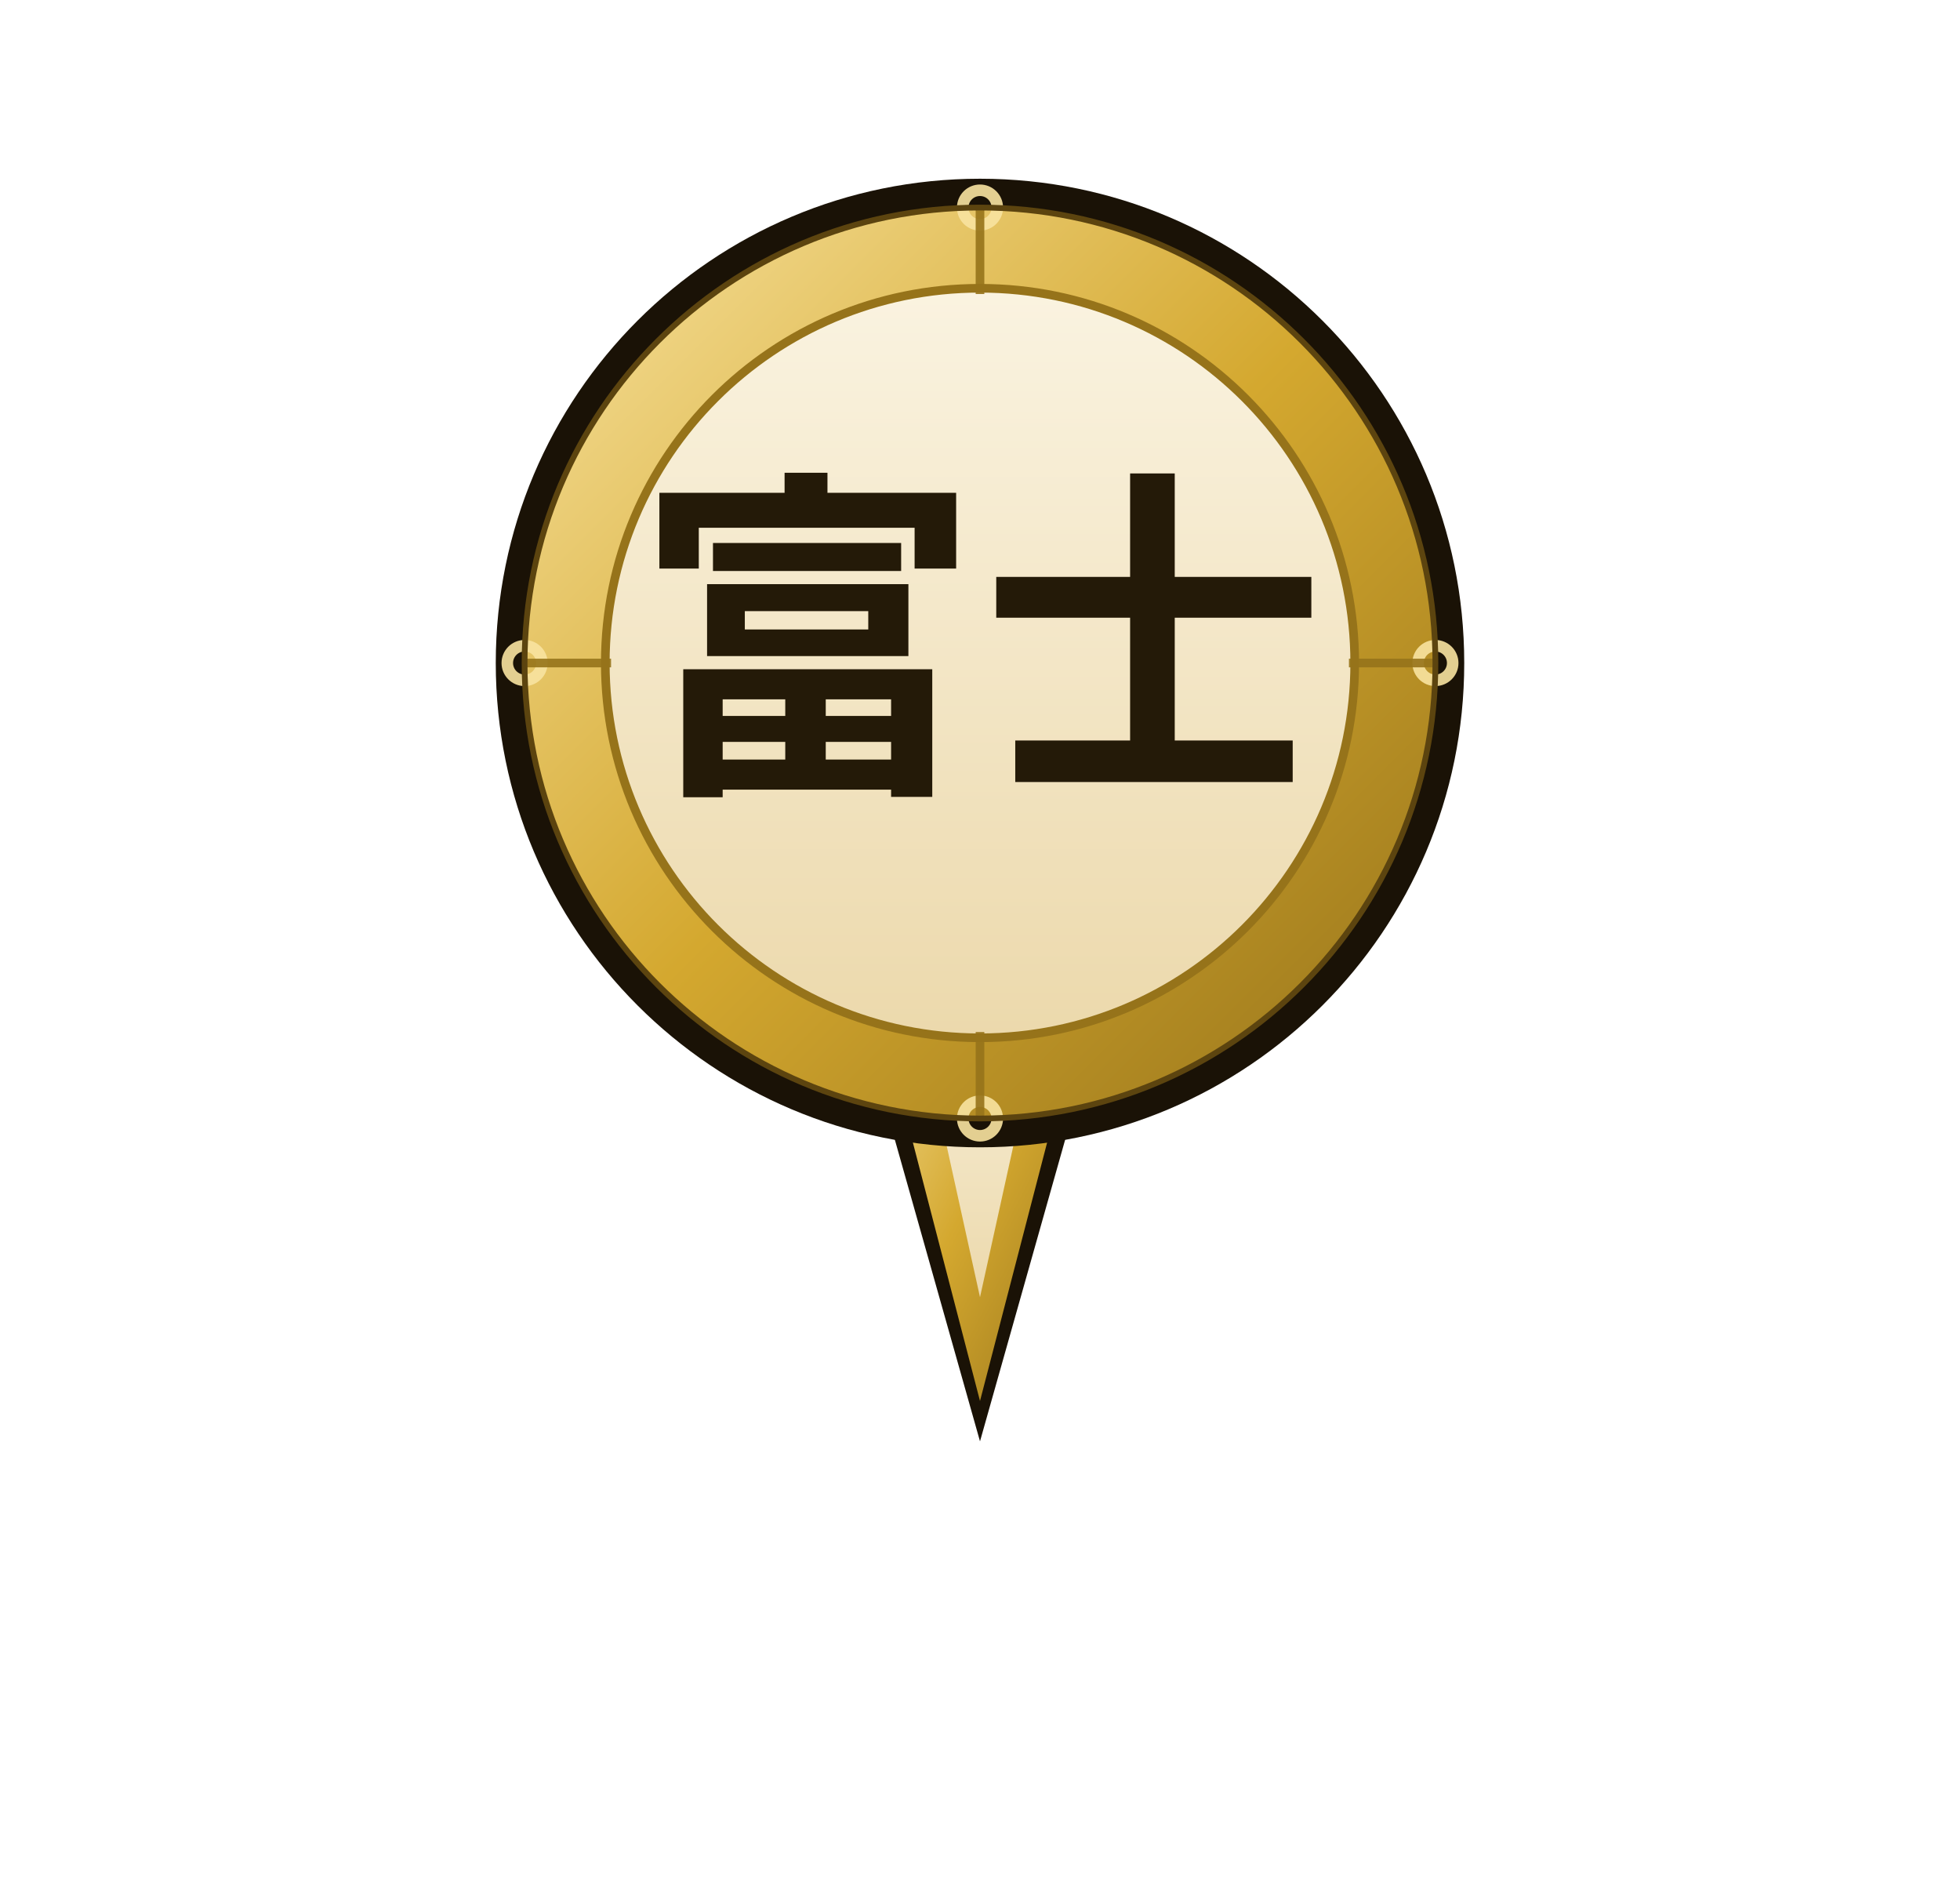
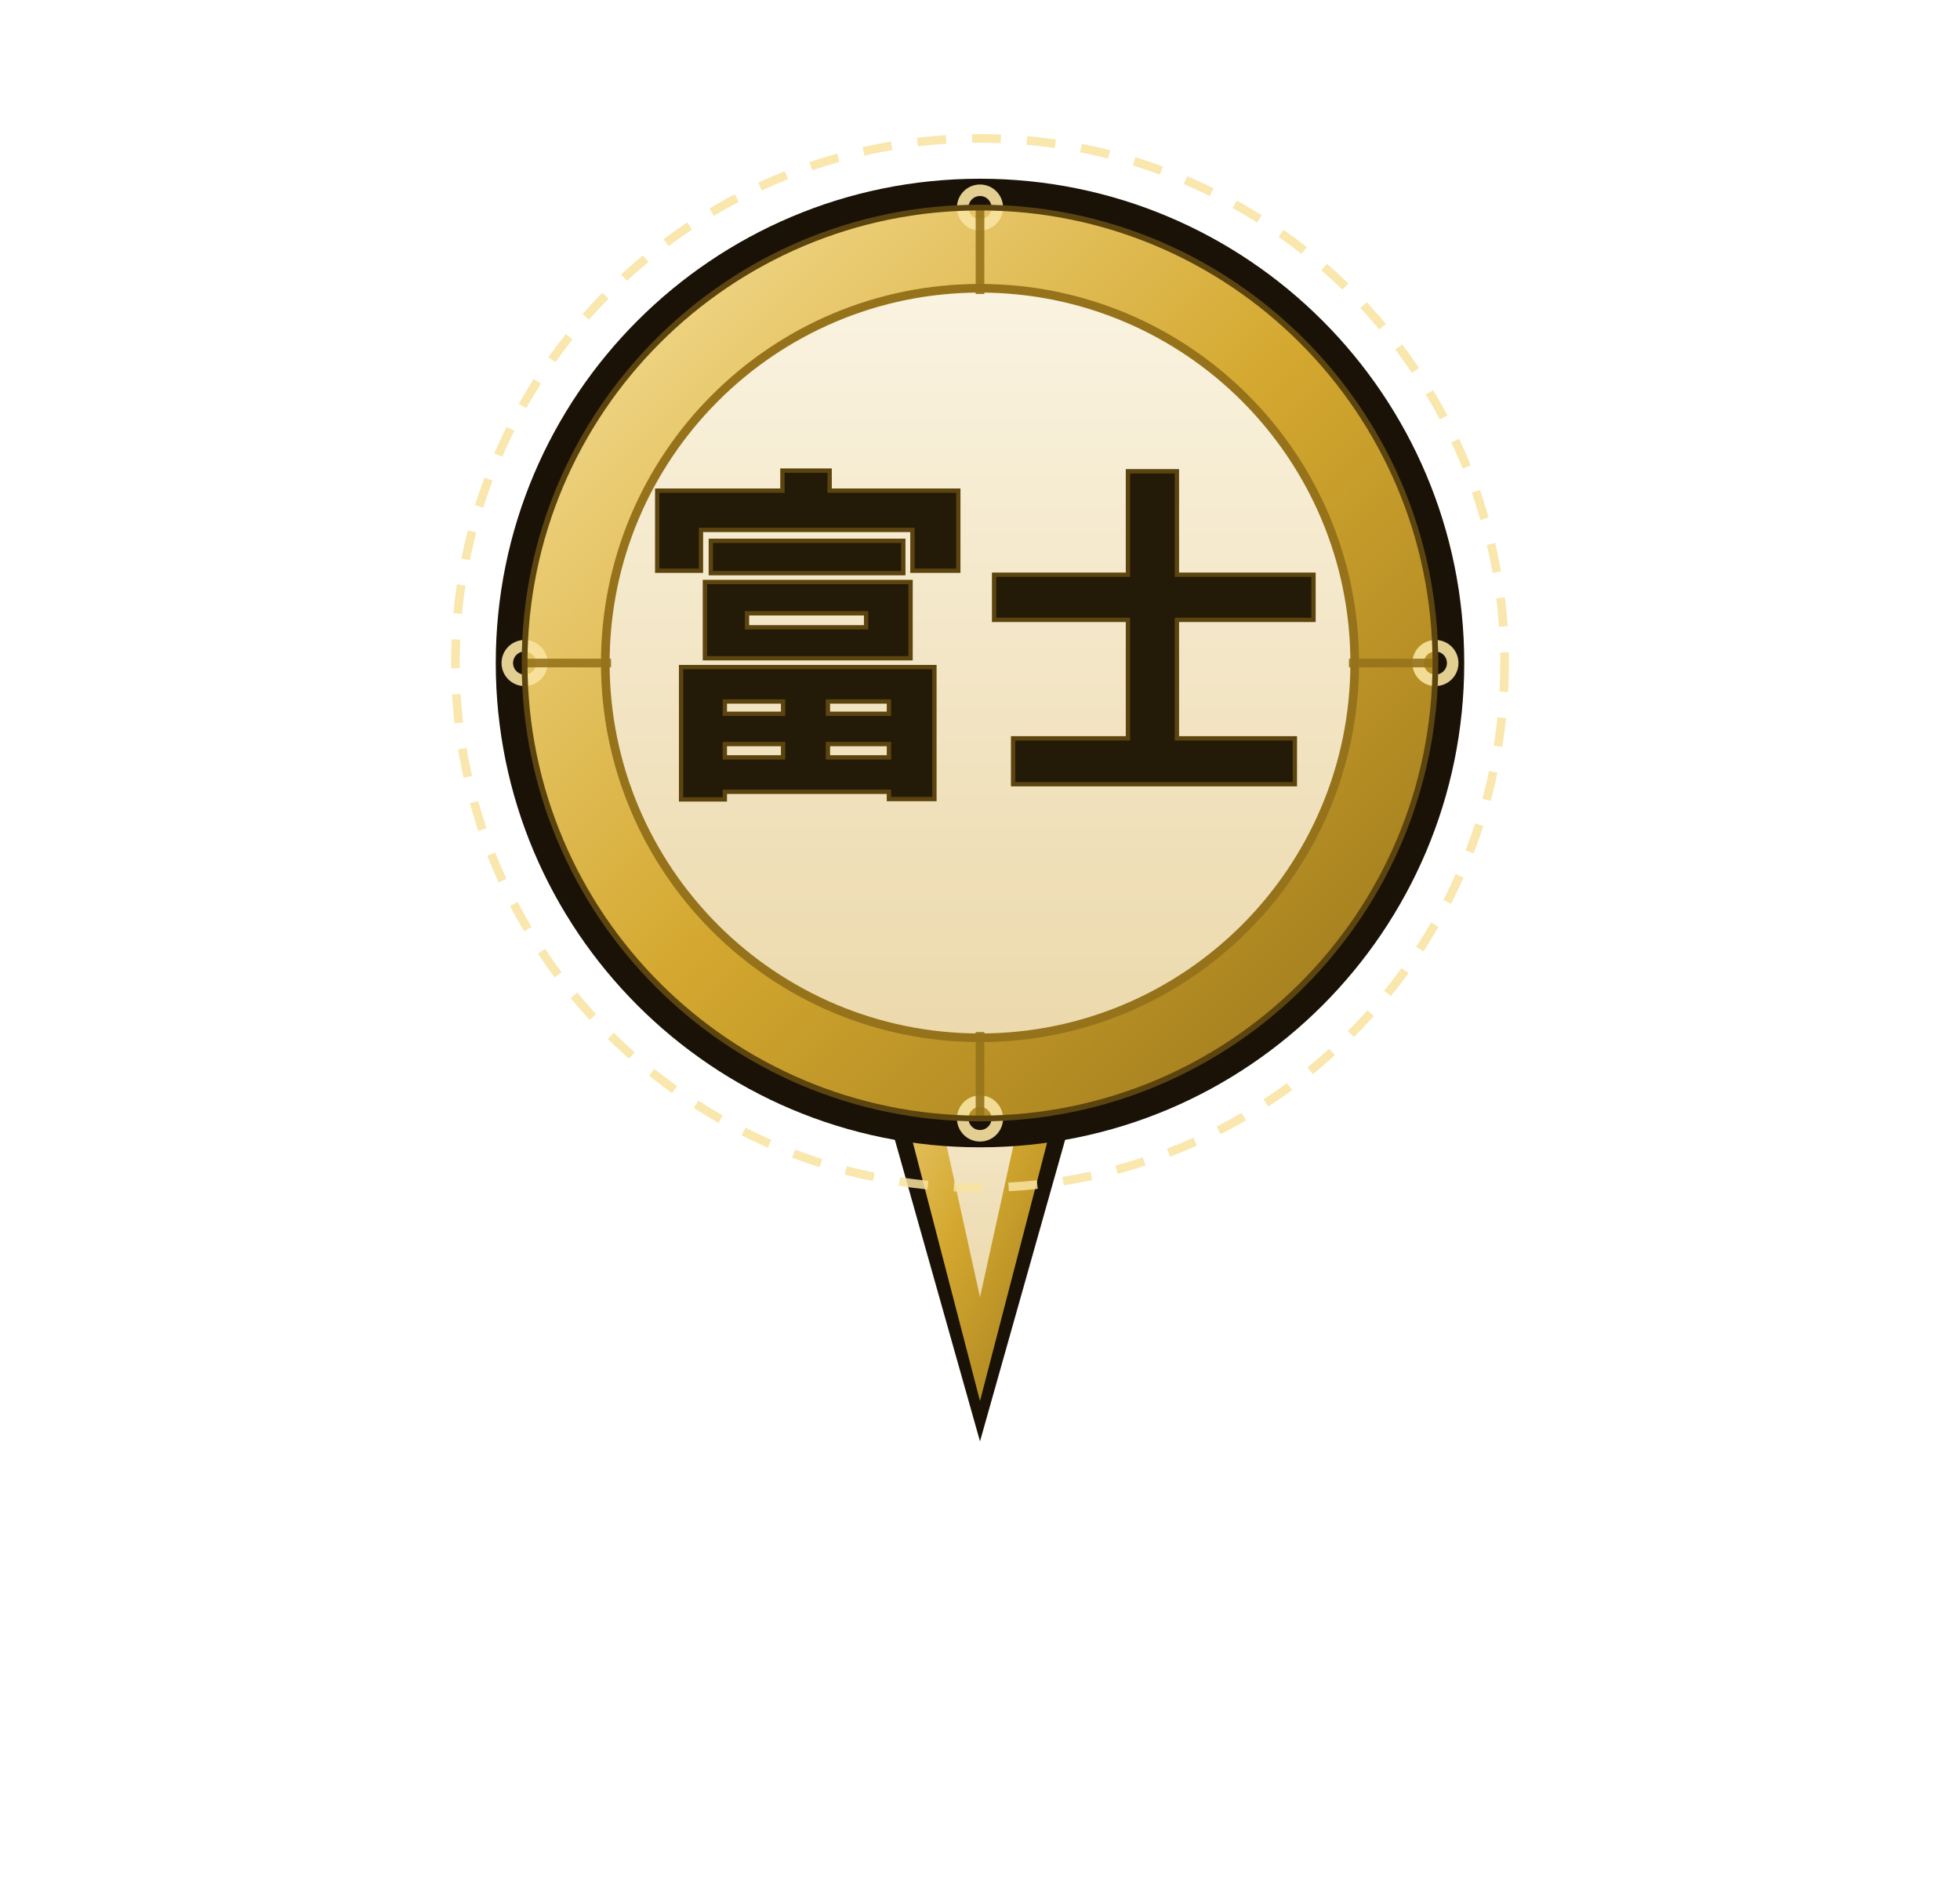
<svg xmlns="http://www.w3.org/2000/svg" width="100%" viewBox="0 0 680 660" role="img">
  <defs>
    <linearGradient id="goldGradB" x1="0%" y1="0%" x2="100%" y2="100%">
      <stop offset="0%" stop-color="#f8e3a0" />
      <stop offset="50%" stop-color="#d4a82f" />
      <stop offset="100%" stop-color="#96731a" />
    </linearGradient>
    <linearGradient id="beigeGradB" x1="0%" y1="0%" x2="0%" y2="100%">
      <stop offset="0%" stop-color="#faf3e0" />
      <stop offset="100%" stop-color="#ecd9ac" />
    </linearGradient>
  </defs>
  <polygon points="292,330 388,330 340,500" fill="#1a1206" />
  <polygon points="300,332 380,332 340,486" fill="url(#goldGradB)" />
  <polygon points="314,332 366,332 340,450" fill="url(#beigeGradB)" />
+   <circle cx="340" cy="230" r="182" fill="none" stroke="#f8e3a0" stroke-width="3" stroke-dasharray="10 9" opacity="0.85" />
  <circle cx="340" cy="230" r="168" fill="#1a1206" />
  <circle cx="340" cy="230" r="158" fill="url(#goldGradB)" />
  <circle cx="340" cy="230" r="130" fill="url(#beigeGradB)" />
  <circle cx="340" cy="230" r="130" fill="none" stroke="#96731a" stroke-width="3" />
  <g fill="none" stroke="#f8e3a0" stroke-width="4" opacity="0.9">
    <circle cx="340" cy="72" r="6" />
    <circle cx="340" cy="388" r="6" />
    <circle cx="182" cy="230" r="6" />
    <circle cx="498" cy="230" r="6" />
  </g>
  <g stroke="#96731a" stroke-width="3" opacity="0.9">
    <line x1="340" y1="72" x2="340" y2="102" />
    <line x1="340" y1="358" x2="340" y2="388" />
    <line x1="182" y1="230" x2="212" y2="230" />
    <line x1="468" y1="230" x2="498" y2="230" />
  </g>
-   <text x="340" y="266" text-anchor="middle" font-size="120" fill="#241a08" font-family="'Noto Sans JP','Hiragino Sans',sans-serif" font-weight="700">富士</text>
+   <text x="340" y="266" text-anchor="middle" font-size="120" fill="#241a08" stroke="#5c440f" stroke-width="3" paint-order="stroke fill" font-family="'Noto Sans JP','Hiragino Sans',sans-serif" font-weight="700">富士</text>
  <circle cx="340" cy="230" r="158" fill="none" stroke="#5c440f" stroke-width="2" />
</svg>
